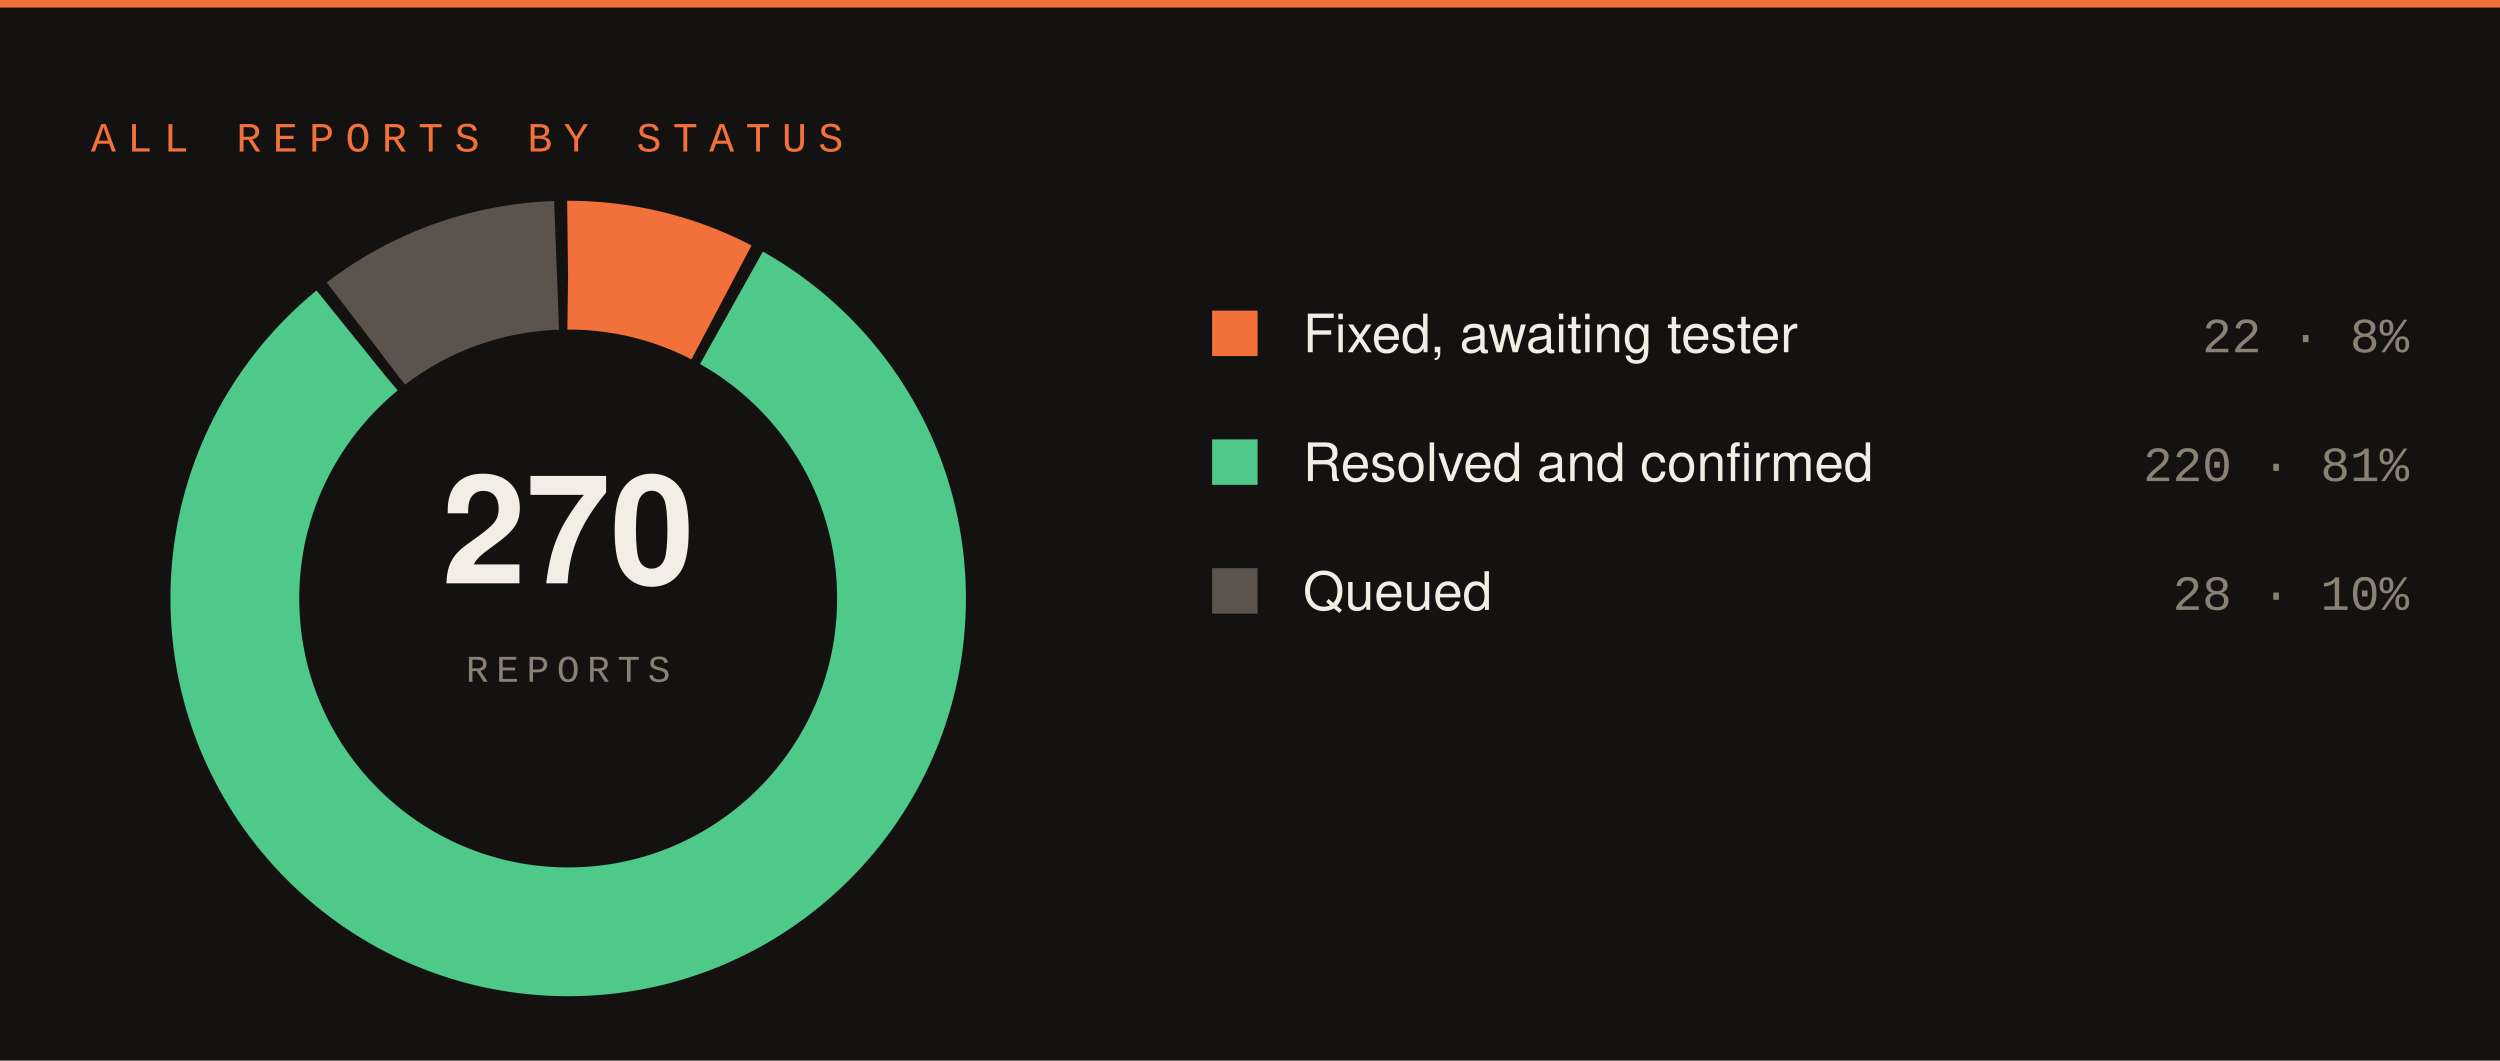
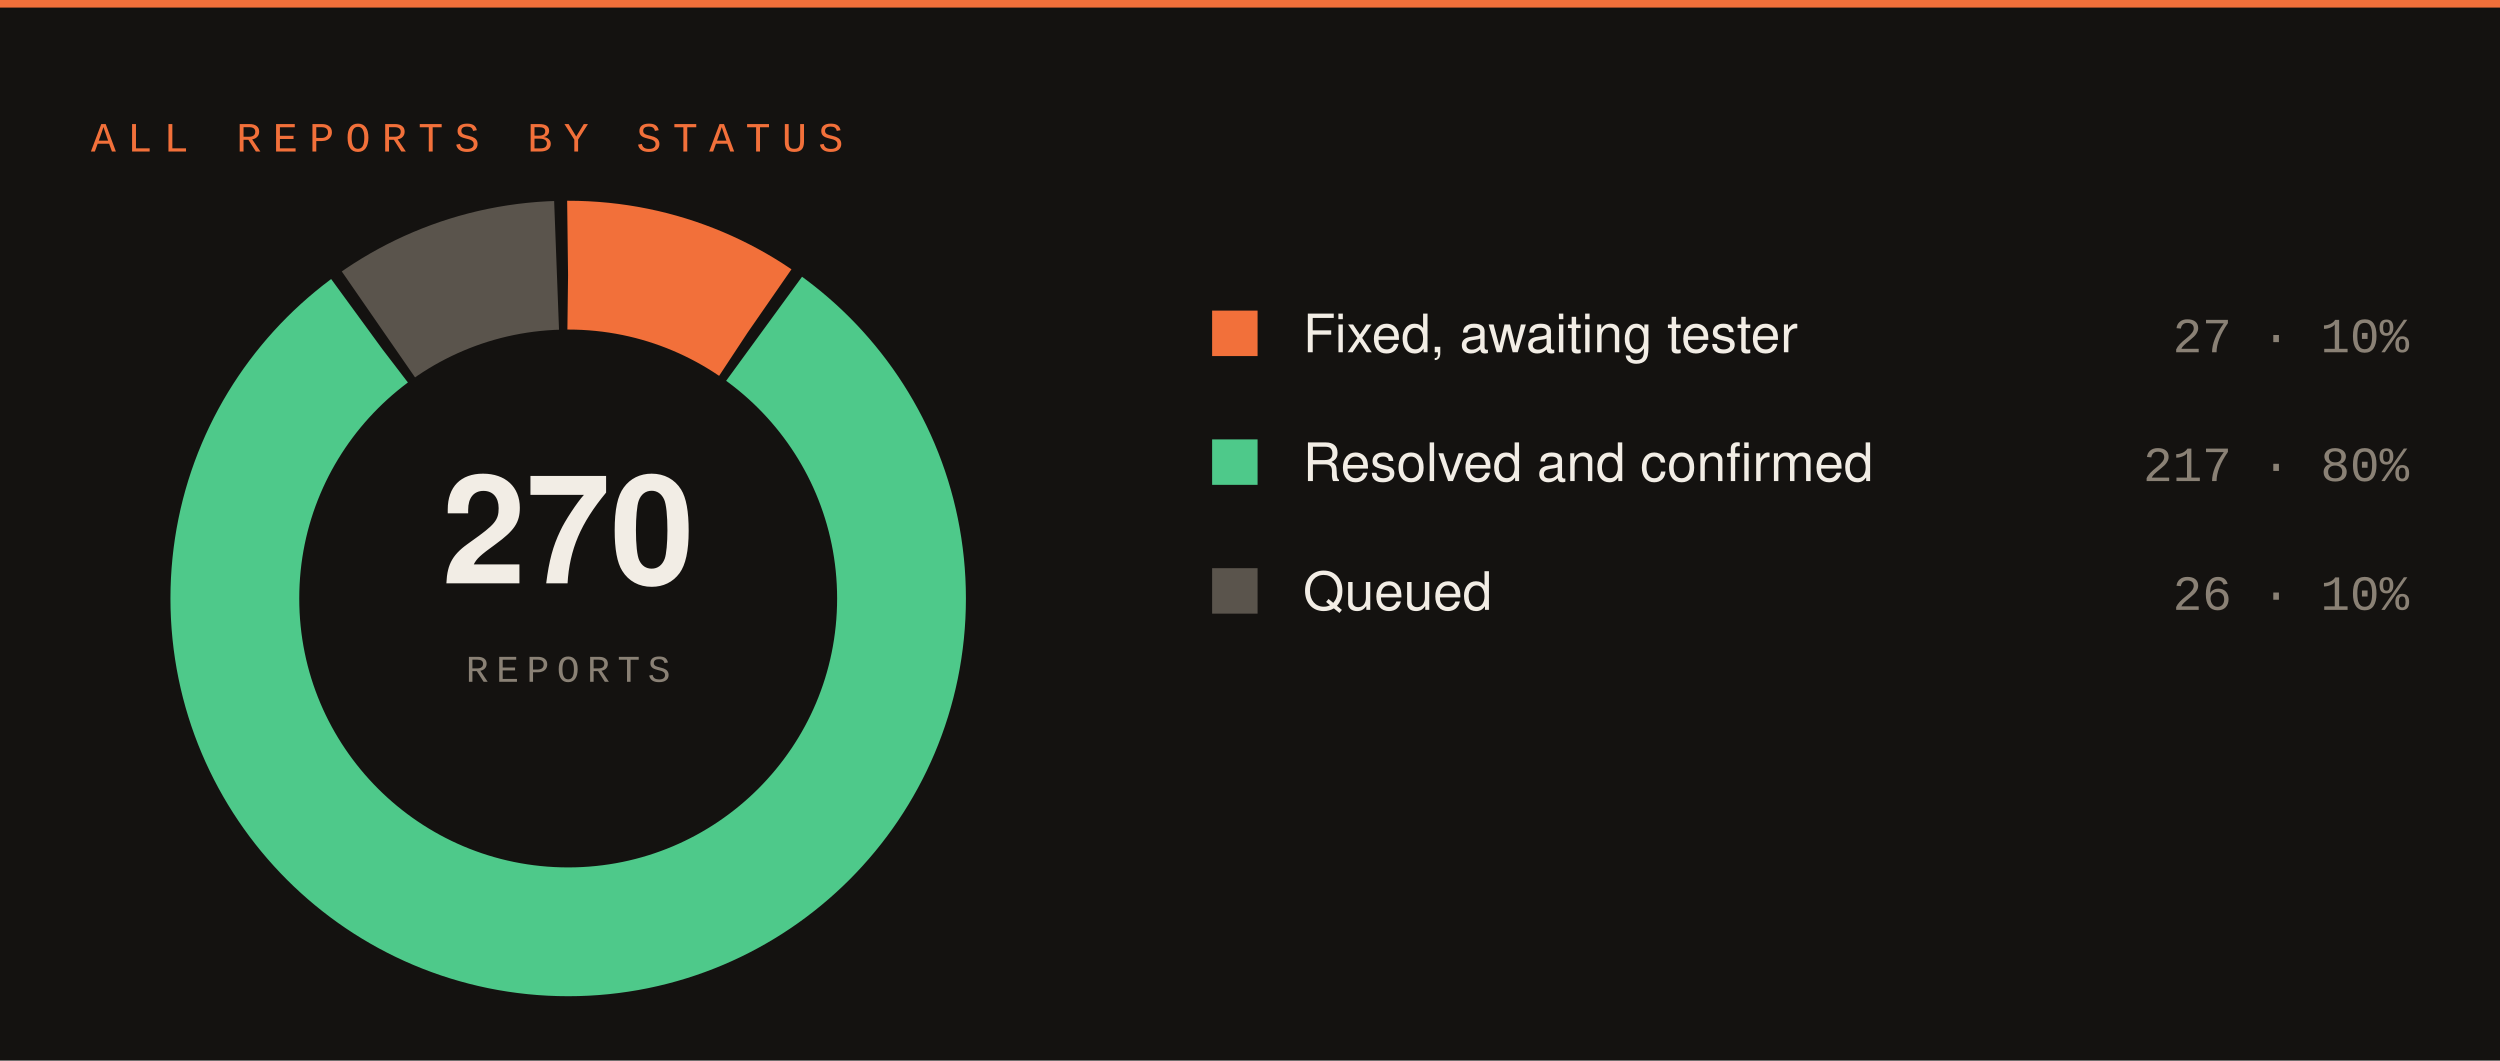
<svg xmlns="http://www.w3.org/2000/svg" width="660" height="280" viewBox="0 0 660 280">
  <rect width="660" height="280" fill="#141210" />
  <rect x="0" y="0" width="660" height="2" fill="#f2703a" />
  <text x="24" y="40" font-family="SFMono-Regular,Consolas,Liberation Mono,monospace" font-size="11" letter-spacing="3" fill="#f2703a">ALL REPORTS BY STATUS</text>
-   <circle cx="150" cy="158" r="88" fill="none" stroke="#f2703a" stroke-width="34" stroke-dasharray="42.05 510.87" stroke-dashoffset="-0.00" transform="rotate(-90 150 158)" />
-   <circle cx="150" cy="158" r="88" fill="none" stroke="#4ec98a" stroke-width="34" stroke-dasharray="447.53 105.39" stroke-dashoffset="-45.05" transform="rotate(-90 150 158)" />
-   <circle cx="150" cy="158" r="88" fill="none" stroke="#5a544c" stroke-width="34" stroke-dasharray="54.34 498.58" stroke-dashoffset="-495.58" transform="rotate(-90 150 158)" />
+   <circle cx="150" cy="158" r="88" fill="none" stroke="#f2703a" stroke-width="34" stroke-dasharray="52.29 500.63" stroke-dashoffset="-0.00" transform="rotate(-90 150 158)" />
+   <circle cx="150" cy="158" r="88" fill="none" stroke="#4ec98a" stroke-width="34" stroke-dasharray="441.38 111.54" stroke-dashoffset="-55.29" transform="rotate(-90 150 158)" />
+   <circle cx="150" cy="158" r="88" fill="none" stroke="#5a544c" stroke-width="34" stroke-dasharray="50.24 502.68" stroke-dashoffset="-499.68" transform="rotate(-90 150 158)" />
  <text x="150" y="154" font-family="-apple-system,Segoe UI,Helvetica,Arial,sans-serif" font-size="40" font-weight="700" fill="#f2ede5" text-anchor="middle">270</text>
  <text x="150" y="180" font-family="SFMono-Regular,Consolas,Liberation Mono,monospace" font-size="10" letter-spacing="2" fill="#8a8175" text-anchor="middle">REPORTS</text>
  <rect x="320" y="82" width="12" height="12" fill="#f2703a" />
  <text x="344" y="93" font-family="-apple-system,Segoe UI,Helvetica,Arial,sans-serif" font-size="14" fill="#f2ede5">Fixed, awaiting tester</text>
-   <text x="636" y="93" font-family="SFMono-Regular,Consolas,Liberation Mono,monospace" font-size="13" fill="#8a8175" text-anchor="end">22 · 8%</text>
+   <text x="636" y="93" font-family="SFMono-Regular,Consolas,Liberation Mono,monospace" font-size="13" fill="#8a8175" text-anchor="end">27 · 10%</text>
  <rect x="320" y="116" width="12" height="12" fill="#4ec98a" />
  <text x="344" y="127" font-family="-apple-system,Segoe UI,Helvetica,Arial,sans-serif" font-size="14" fill="#f2ede5">Resolved and confirmed</text>
-   <text x="636" y="127" font-family="SFMono-Regular,Consolas,Liberation Mono,monospace" font-size="13" fill="#8a8175" text-anchor="end">220 · 81%</text>
+   <text x="636" y="127" font-family="SFMono-Regular,Consolas,Liberation Mono,monospace" font-size="13" fill="#8a8175" text-anchor="end">217 · 80%</text>
  <rect x="320" y="150" width="12" height="12" fill="#5a544c" />
  <text x="344" y="161" font-family="-apple-system,Segoe UI,Helvetica,Arial,sans-serif" font-size="14" fill="#f2ede5">Queued</text>
-   <text x="636" y="161" font-family="SFMono-Regular,Consolas,Liberation Mono,monospace" font-size="13" fill="#8a8175" text-anchor="end">28 · 10%</text>
+   <text x="636" y="161" font-family="SFMono-Regular,Consolas,Liberation Mono,monospace" font-size="13" fill="#8a8175" text-anchor="end">26 · 10%</text>
</svg>
